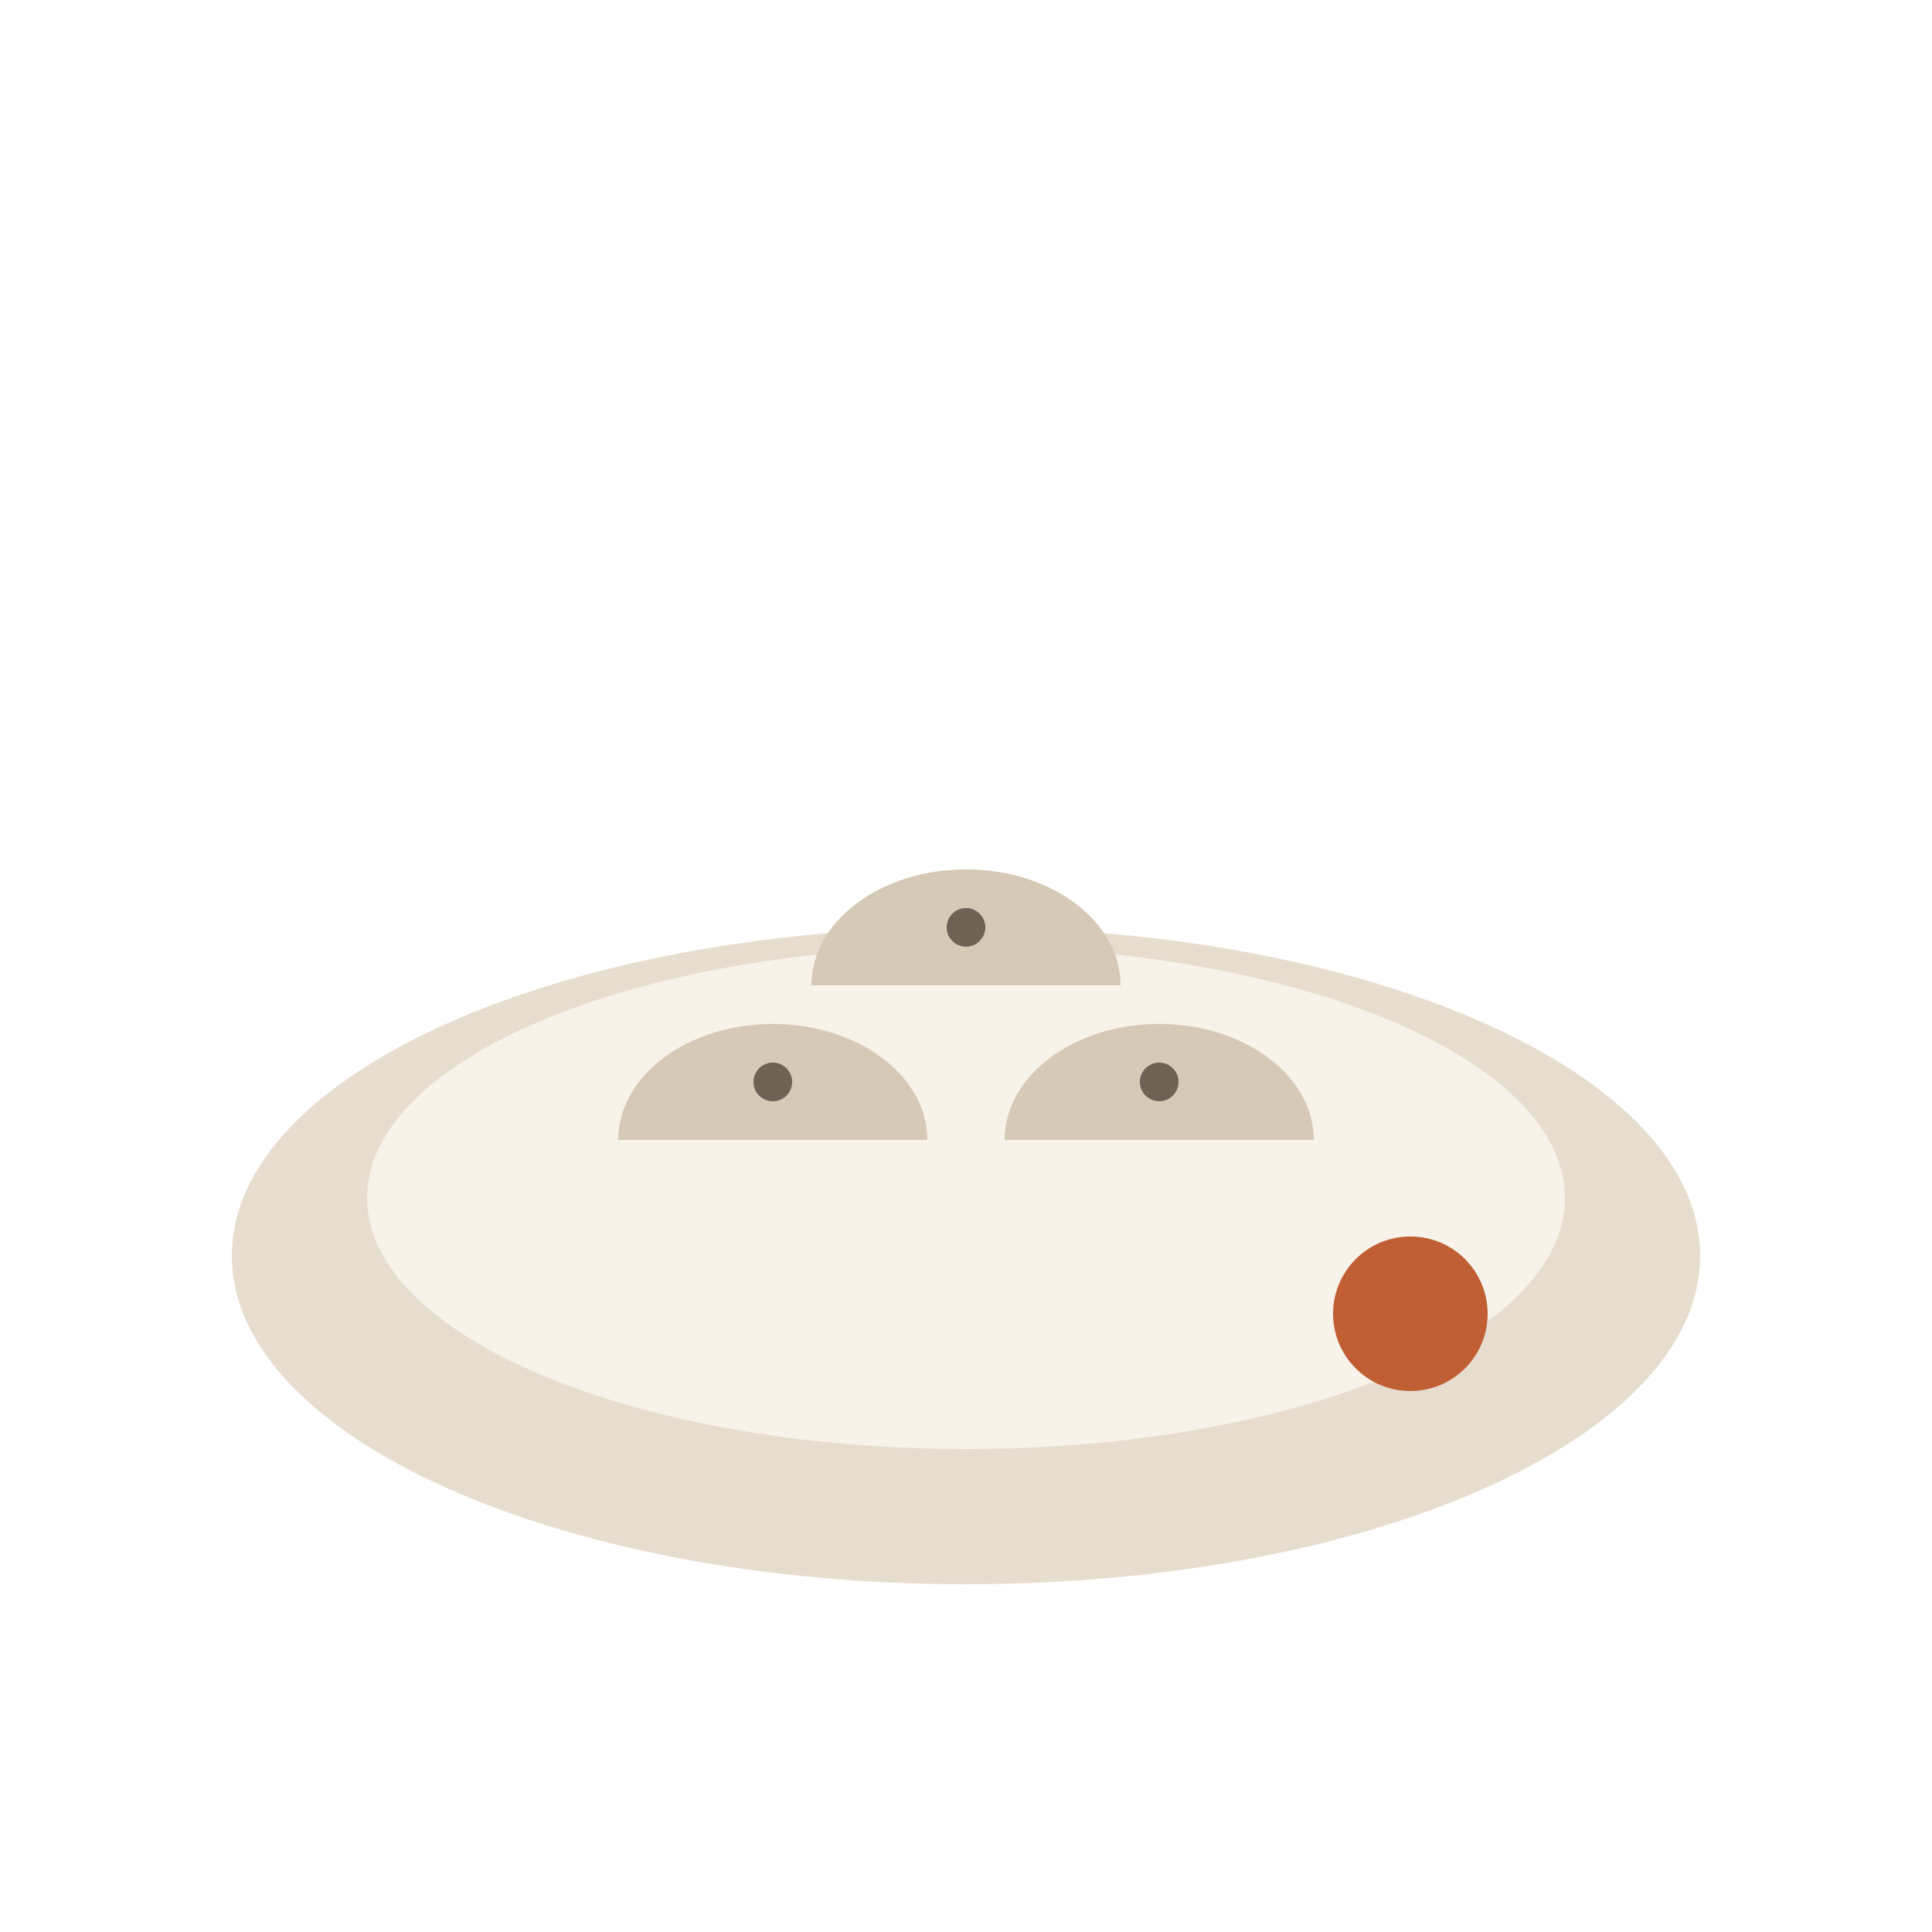
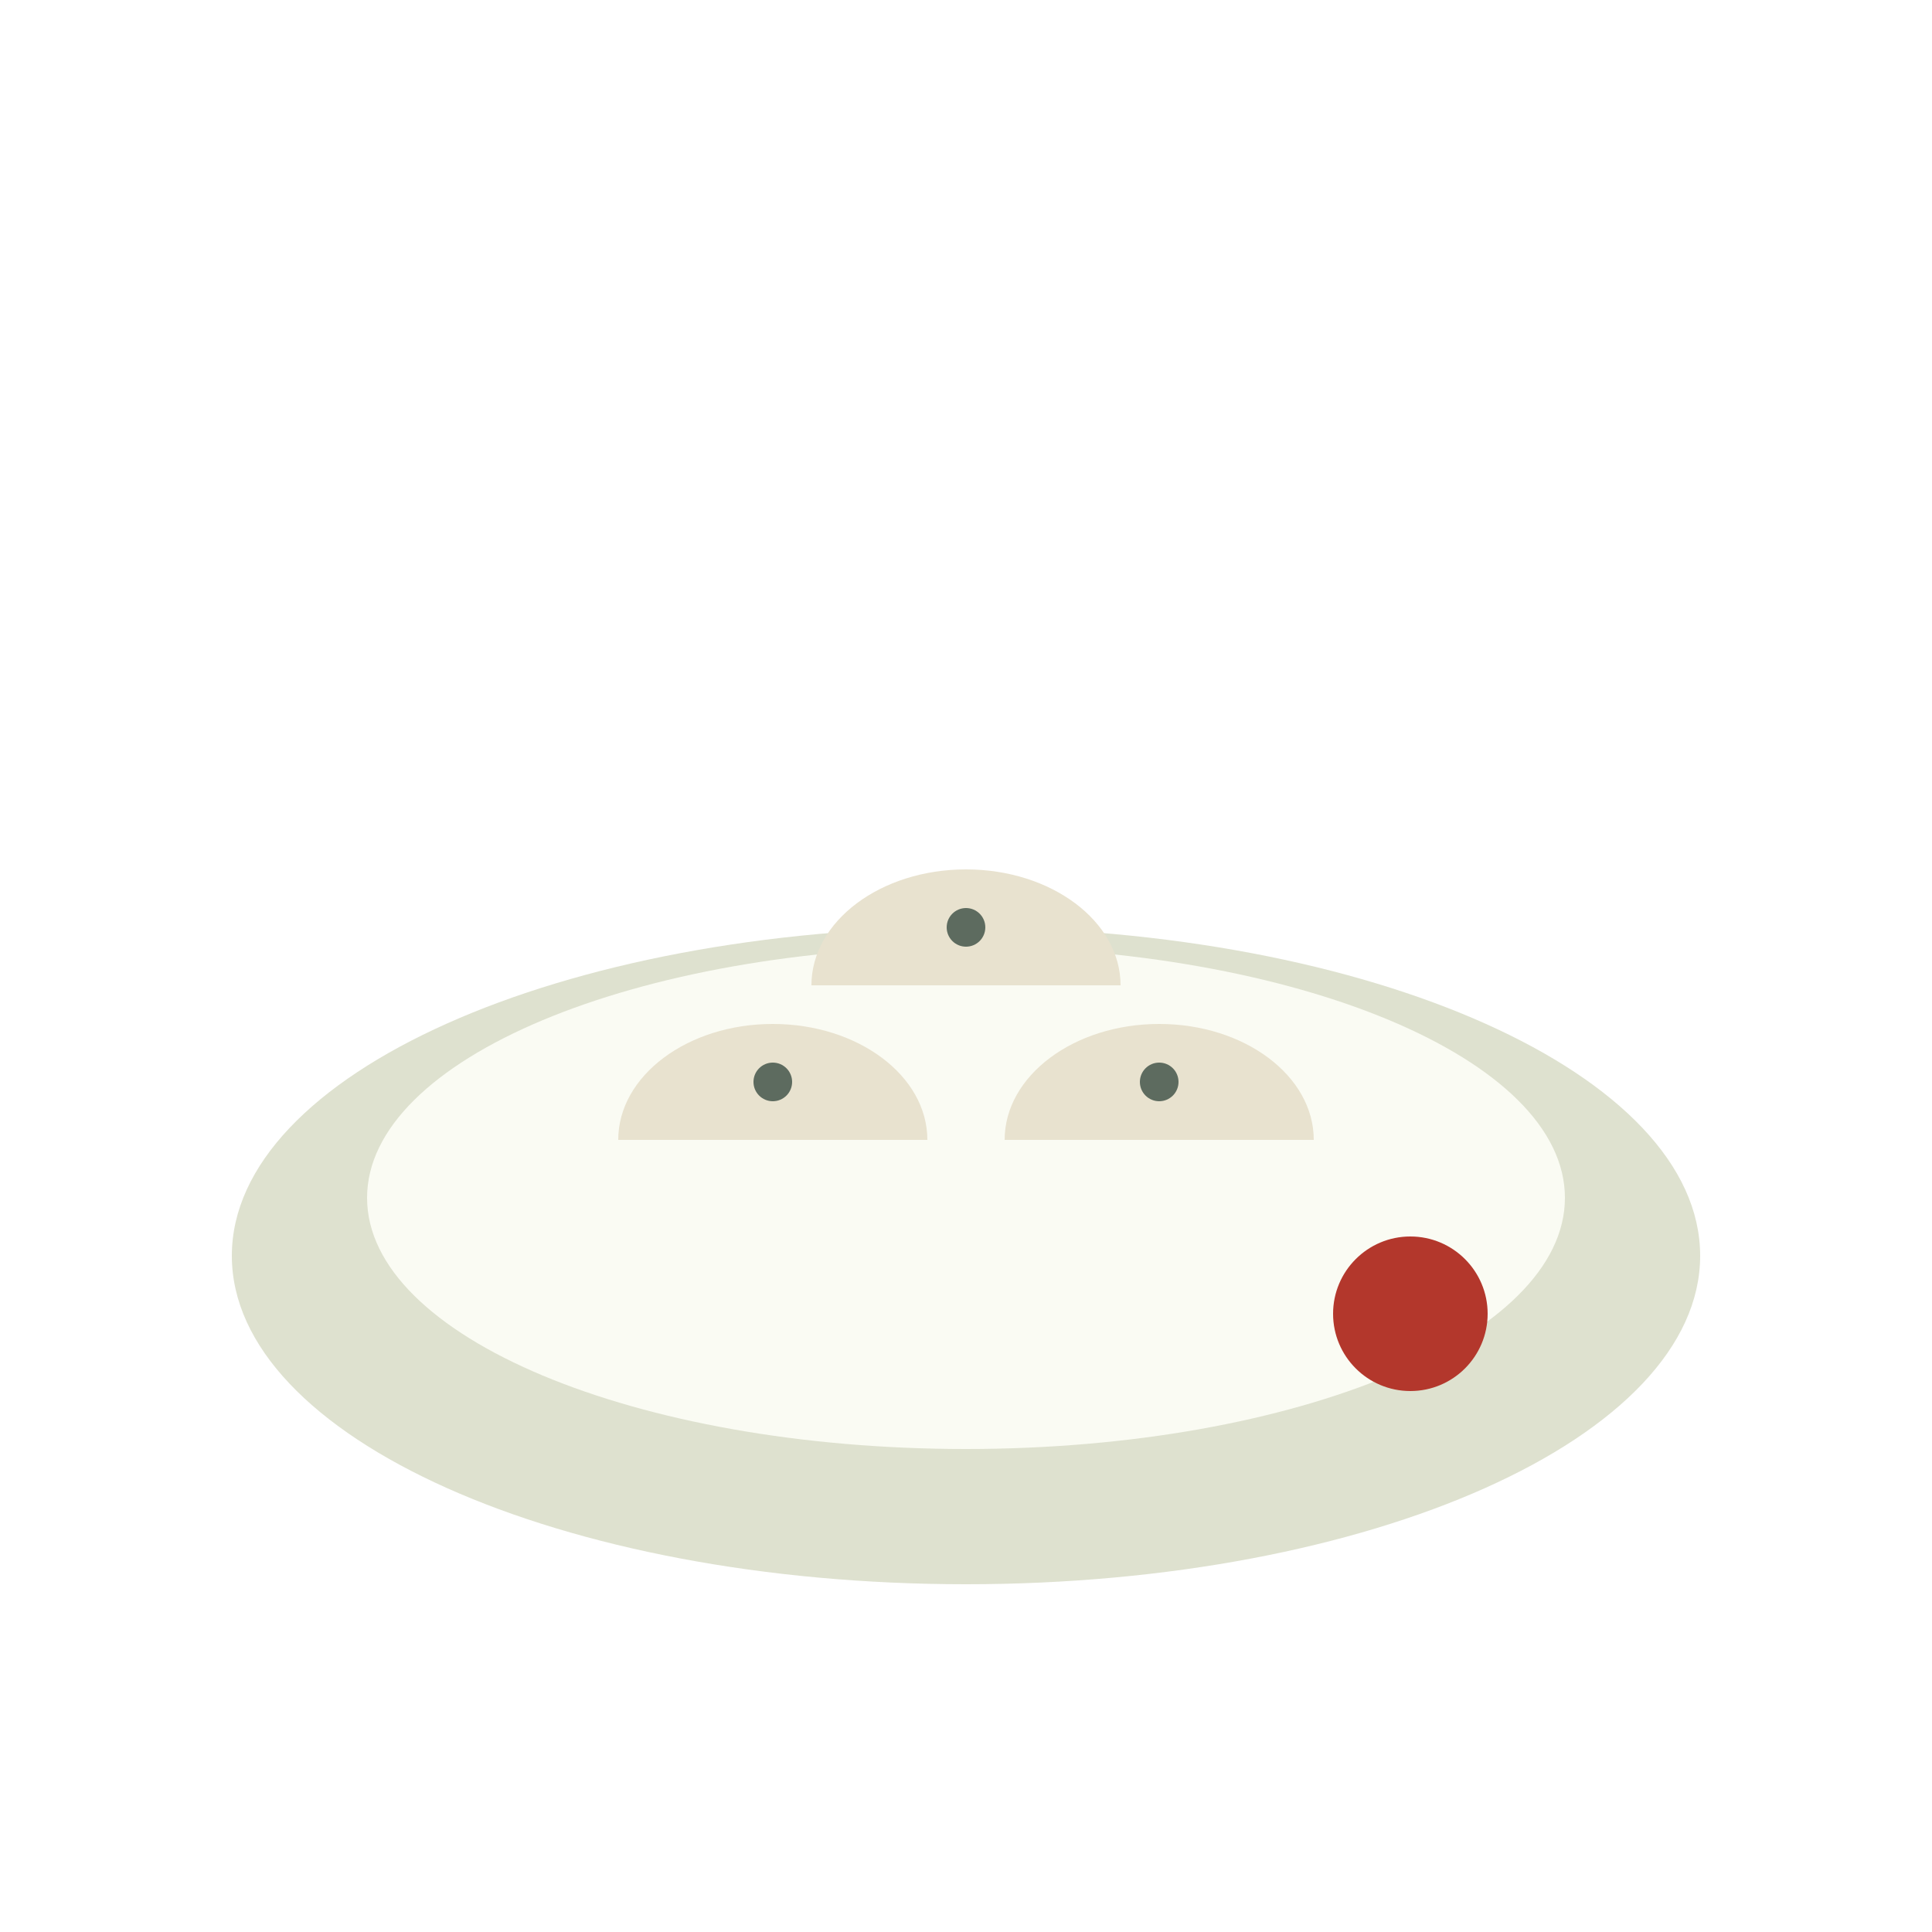
<svg xmlns="http://www.w3.org/2000/svg" viewBox="0 0 200 200">
-   <ellipse cx="100" cy="130" rx="76" ry="34" fill="#e7ddcf" />
-   <ellipse cx="100" cy="124" rx="62" ry="26" fill="#f7f2ea" />
-   <path d="M64 118 a16 12 0 0 1 32 0 z" fill="#d6c9b6" />
-   <path d="M104 118 a16 12 0 0 1 32 0 z" fill="#d6c9b6" />
-   <path d="M84 102 a16 12 0 0 1 32 0 z" fill="#d6c9b6" />
-   <circle cx="80" cy="112" r="2" fill="#6f6154" />
-   <circle cx="120" cy="112" r="2" fill="#6f6154" />
-   <circle cx="100" cy="96" r="2" fill="#6f6154" />
-   <circle cx="146" cy="136" r="8" fill="#c05f33" />
+   <ellipse cx="100" cy="130" rx="76" ry="34" fill="#dee1cf" />
+   <ellipse cx="100" cy="124" rx="62" ry="26" fill="#fafbf3" />
+   <path d="M64 118 a16 12 0 0 1 32 0 z" fill="#e8e2cf" />
+   <path d="M104 118 a16 12 0 0 1 32 0 z" fill="#e8e2cf" />
+   <path d="M84 102 a16 12 0 0 1 32 0 z" fill="#e8e2cf" />
+   <circle cx="80" cy="112" r="2" fill="#5d6b5f" />
+   <circle cx="120" cy="112" r="2" fill="#5d6b5f" />
+   <circle cx="100" cy="96" r="2" fill="#5d6b5f" />
+   <circle cx="146" cy="136" r="8" fill="#b3372c" />
</svg>
